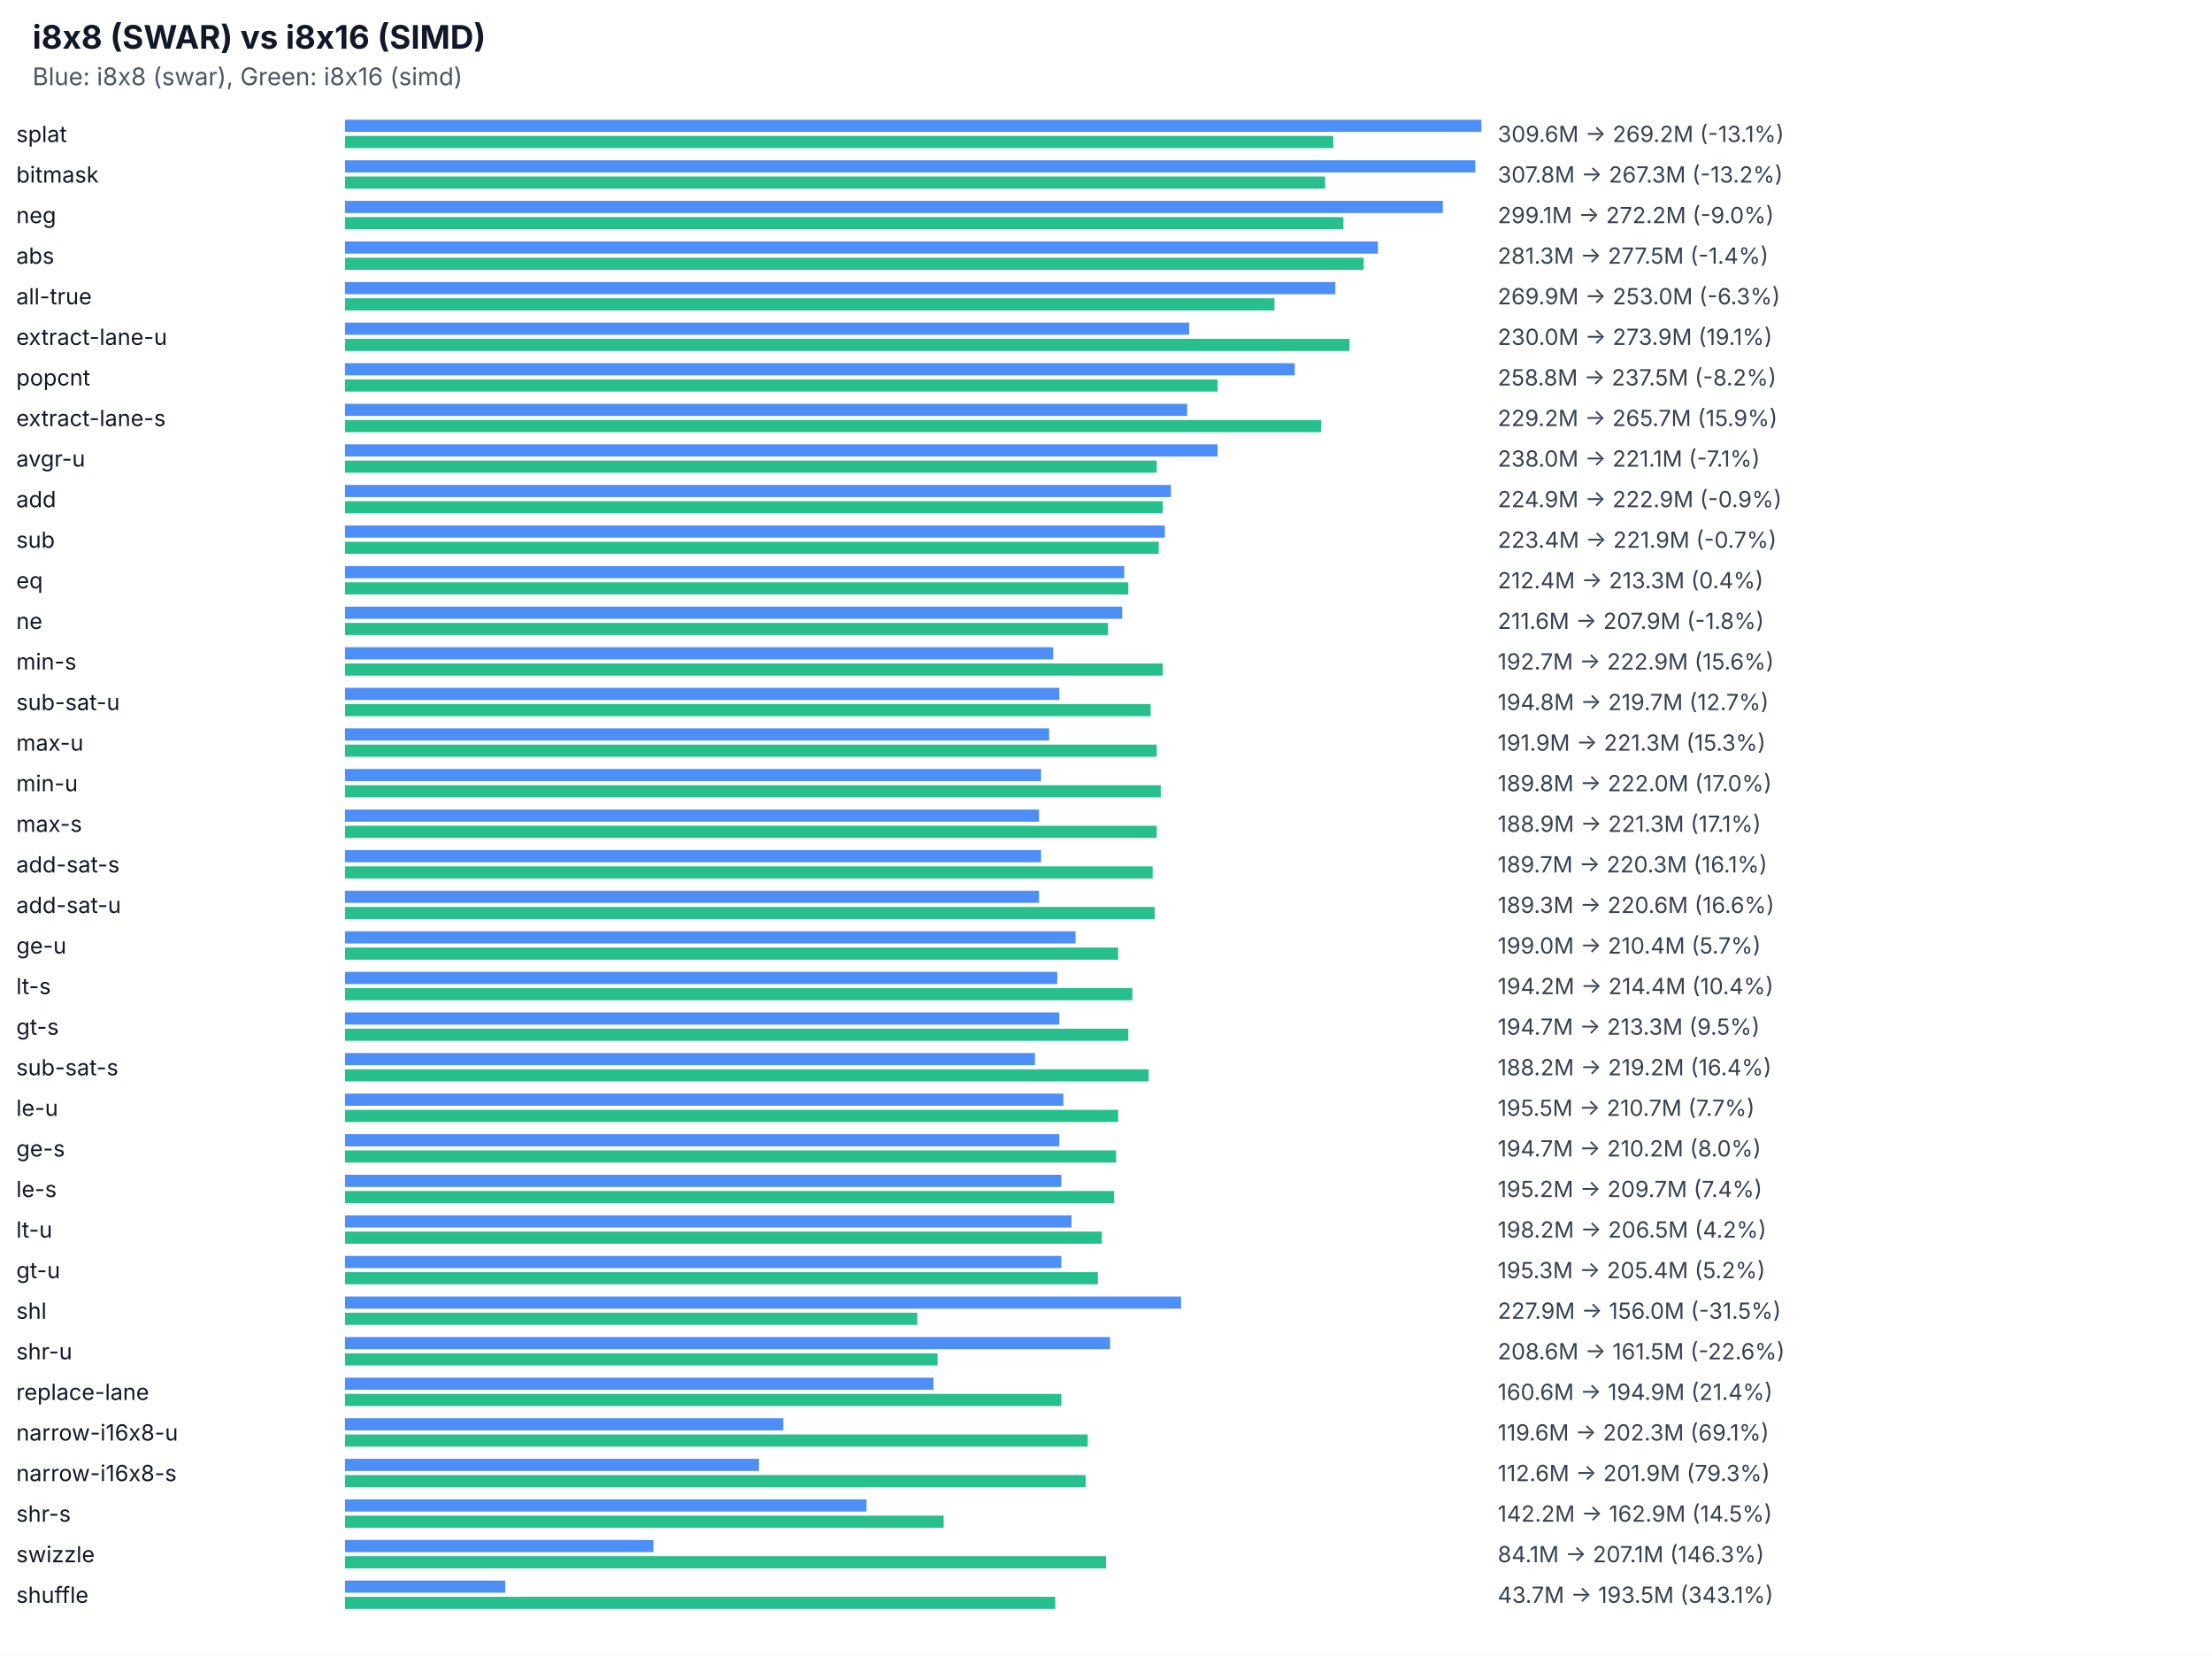
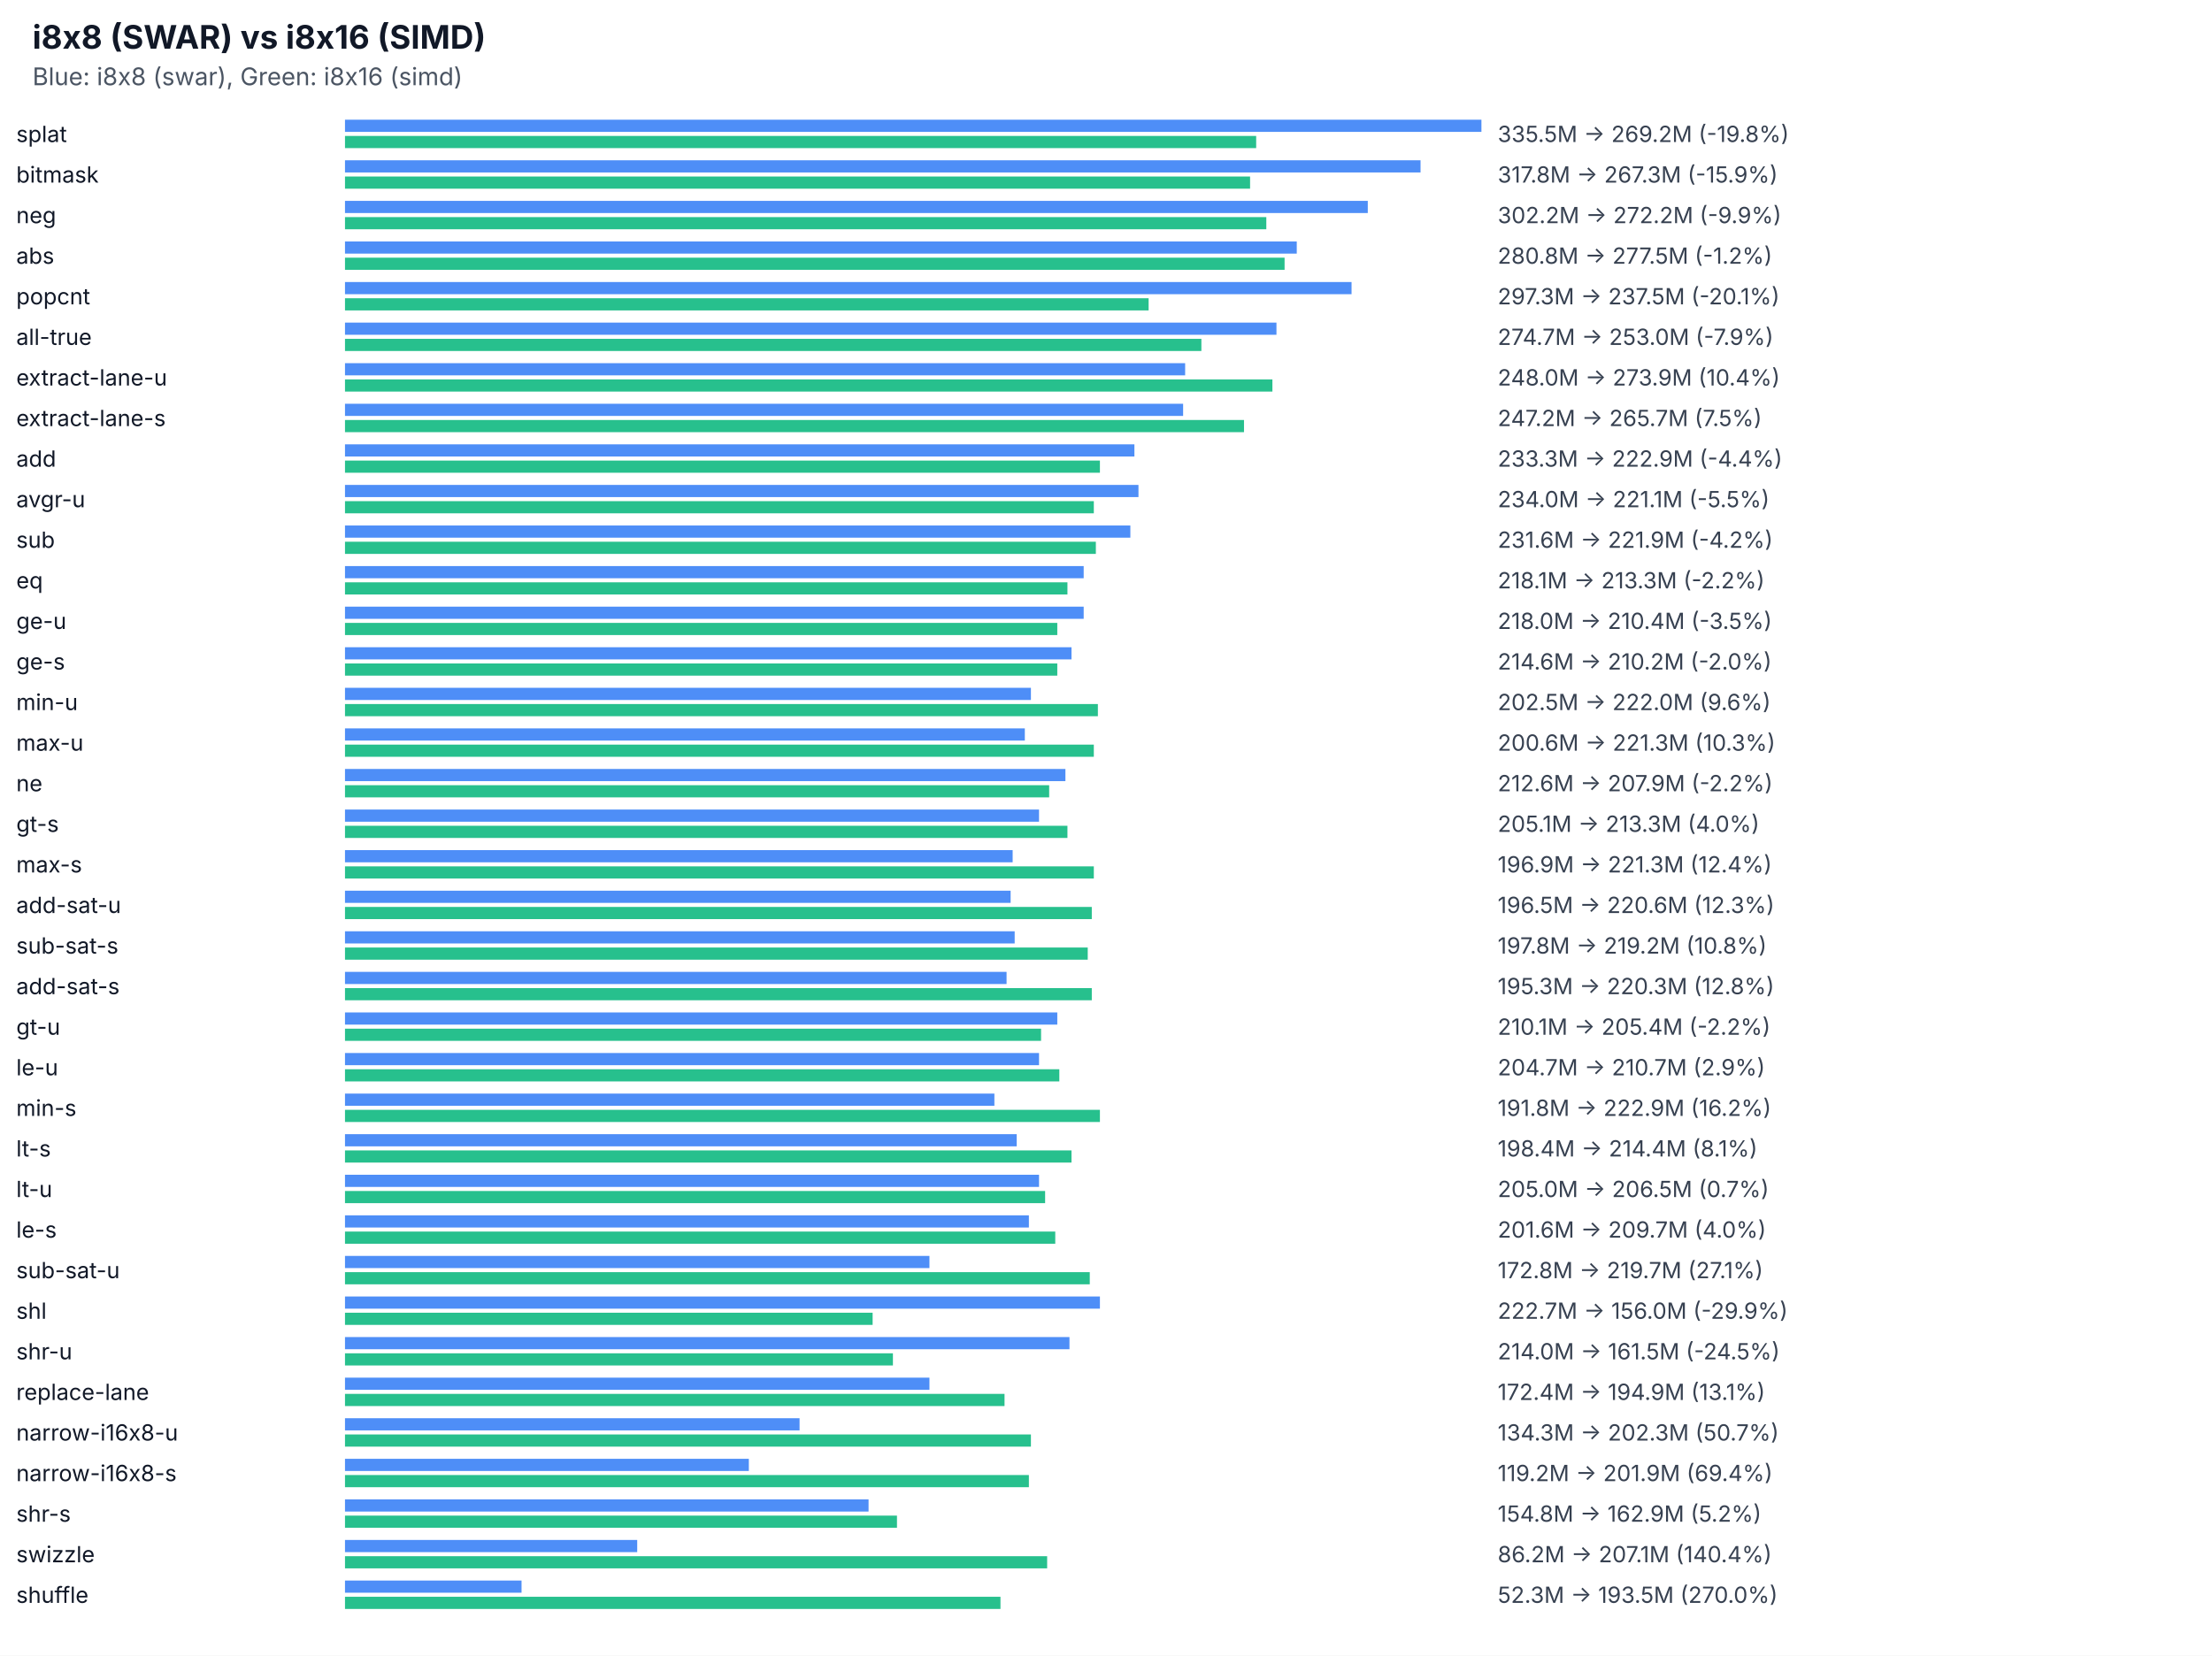
<svg xmlns="http://www.w3.org/2000/svg" width="1090" height="816" viewBox="0 0 1090 816">
  <rect x="0" y="0" width="1090" height="816" fill="#ffffff" />
  <text x="16" y="24" font-family="Inter, Arial, sans-serif" font-size="16" font-weight="700" fill="#111827">i8x8 (SWAR) vs i8x16 (SIMD)</text>
  <text x="16" y="42" font-family="Inter, Arial, sans-serif" font-size="12" fill="#4b5563">Blue: i8x8 (swar), Green: i8x16 (simd)</text>
  <text x="8" y="70" font-family="Inter, Arial, sans-serif" font-size="11" fill="#111827">splat</text>
  <rect x="170" y="59" width="560" height="6" fill="#3b82f6" opacity="0.9" />
-   <rect x="170" y="67" width="487" height="6" fill="#10b981" opacity="0.9" />
-   <text x="738" y="70" font-family="Inter, Arial, sans-serif" font-size="11" fill="#374151">309.6M -&gt; 269.2M (-13.1%)</text>
+   <rect x="170" y="67" width="449" height="6" fill="#10b981" opacity="0.9" />
+   <text x="738" y="70" font-family="Inter, Arial, sans-serif" font-size="11" fill="#374151">335.5M -&gt; 269.2M (-19.8%)</text>
  <text x="8" y="90" font-family="Inter, Arial, sans-serif" font-size="11" fill="#111827">bitmask</text>
-   <rect x="170" y="79" width="557" height="6" fill="#3b82f6" opacity="0.9" />
-   <rect x="170" y="87" width="483" height="6" fill="#10b981" opacity="0.9" />
-   <text x="738" y="90" font-family="Inter, Arial, sans-serif" font-size="11" fill="#374151">307.8M -&gt; 267.3M (-13.2%)</text>
+   <rect x="170" y="79" width="530" height="6" fill="#3b82f6" opacity="0.9" />
+   <rect x="170" y="87" width="446" height="6" fill="#10b981" opacity="0.9" />
+   <text x="738" y="90" font-family="Inter, Arial, sans-serif" font-size="11" fill="#374151">317.8M -&gt; 267.3M (-15.9%)</text>
  <text x="8" y="110" font-family="Inter, Arial, sans-serif" font-size="11" fill="#111827">neg</text>
-   <rect x="170" y="99" width="541" height="6" fill="#3b82f6" opacity="0.9" />
-   <rect x="170" y="107" width="492" height="6" fill="#10b981" opacity="0.9" />
-   <text x="738" y="110" font-family="Inter, Arial, sans-serif" font-size="11" fill="#374151">299.1M -&gt; 272.2M (-9.0%)</text>
+   <rect x="170" y="99" width="504" height="6" fill="#3b82f6" opacity="0.9" />
+   <rect x="170" y="107" width="454" height="6" fill="#10b981" opacity="0.9" />
+   <text x="738" y="110" font-family="Inter, Arial, sans-serif" font-size="11" fill="#374151">302.2M -&gt; 272.2M (-9.9%)</text>
  <text x="8" y="130" font-family="Inter, Arial, sans-serif" font-size="11" fill="#111827">abs</text>
-   <rect x="170" y="119" width="509" height="6" fill="#3b82f6" opacity="0.9" />
-   <rect x="170" y="127" width="502" height="6" fill="#10b981" opacity="0.9" />
-   <text x="738" y="130" font-family="Inter, Arial, sans-serif" font-size="11" fill="#374151">281.3M -&gt; 277.5M (-1.4%)</text>
-   <text x="8" y="150" font-family="Inter, Arial, sans-serif" font-size="11" fill="#111827">all-true</text>
-   <rect x="170" y="139" width="488" height="6" fill="#3b82f6" opacity="0.9" />
-   <rect x="170" y="147" width="458" height="6" fill="#10b981" opacity="0.9" />
-   <text x="738" y="150" font-family="Inter, Arial, sans-serif" font-size="11" fill="#374151">269.9M -&gt; 253.0M (-6.3%)</text>
-   <text x="8" y="170" font-family="Inter, Arial, sans-serif" font-size="11" fill="#111827">extract-lane-u</text>
-   <rect x="170" y="159" width="416" height="6" fill="#3b82f6" opacity="0.9" />
-   <rect x="170" y="167" width="495" height="6" fill="#10b981" opacity="0.9" />
-   <text x="738" y="170" font-family="Inter, Arial, sans-serif" font-size="11" fill="#374151">230.0M -&gt; 273.9M (19.1%)</text>
-   <text x="8" y="190" font-family="Inter, Arial, sans-serif" font-size="11" fill="#111827">popcnt</text>
-   <rect x="170" y="179" width="468" height="6" fill="#3b82f6" opacity="0.9" />
-   <rect x="170" y="187" width="430" height="6" fill="#10b981" opacity="0.9" />
-   <text x="738" y="190" font-family="Inter, Arial, sans-serif" font-size="11" fill="#374151">258.8M -&gt; 237.5M (-8.2%)</text>
+   <rect x="170" y="119" width="469" height="6" fill="#3b82f6" opacity="0.9" />
+   <rect x="170" y="127" width="463" height="6" fill="#10b981" opacity="0.9" />
+   <text x="738" y="130" font-family="Inter, Arial, sans-serif" font-size="11" fill="#374151">280.8M -&gt; 277.5M (-1.2%)</text>
+   <text x="8" y="150" font-family="Inter, Arial, sans-serif" font-size="11" fill="#111827">popcnt</text>
+   <rect x="170" y="139" width="496" height="6" fill="#3b82f6" opacity="0.9" />
+   <rect x="170" y="147" width="396" height="6" fill="#10b981" opacity="0.9" />
+   <text x="738" y="150" font-family="Inter, Arial, sans-serif" font-size="11" fill="#374151">297.3M -&gt; 237.5M (-20.1%)</text>
+   <text x="8" y="170" font-family="Inter, Arial, sans-serif" font-size="11" fill="#111827">all-true</text>
+   <rect x="170" y="159" width="459" height="6" fill="#3b82f6" opacity="0.9" />
+   <rect x="170" y="167" width="422" height="6" fill="#10b981" opacity="0.9" />
+   <text x="738" y="170" font-family="Inter, Arial, sans-serif" font-size="11" fill="#374151">274.7M -&gt; 253.0M (-7.9%)</text>
+   <text x="8" y="190" font-family="Inter, Arial, sans-serif" font-size="11" fill="#111827">extract-lane-u</text>
+   <rect x="170" y="179" width="414" height="6" fill="#3b82f6" opacity="0.9" />
+   <rect x="170" y="187" width="457" height="6" fill="#10b981" opacity="0.9" />
+   <text x="738" y="190" font-family="Inter, Arial, sans-serif" font-size="11" fill="#374151">248.0M -&gt; 273.9M (10.4%)</text>
  <text x="8" y="210" font-family="Inter, Arial, sans-serif" font-size="11" fill="#111827">extract-lane-s</text>
-   <rect x="170" y="199" width="415" height="6" fill="#3b82f6" opacity="0.9" />
-   <rect x="170" y="207" width="481" height="6" fill="#10b981" opacity="0.9" />
-   <text x="738" y="210" font-family="Inter, Arial, sans-serif" font-size="11" fill="#374151">229.2M -&gt; 265.7M (15.9%)</text>
-   <text x="8" y="230" font-family="Inter, Arial, sans-serif" font-size="11" fill="#111827">avgr-u</text>
-   <rect x="170" y="219" width="430" height="6" fill="#3b82f6" opacity="0.9" />
-   <rect x="170" y="227" width="400" height="6" fill="#10b981" opacity="0.9" />
-   <text x="738" y="230" font-family="Inter, Arial, sans-serif" font-size="11" fill="#374151">238.0M -&gt; 221.1M (-7.1%)</text>
-   <text x="8" y="250" font-family="Inter, Arial, sans-serif" font-size="11" fill="#111827">add</text>
-   <rect x="170" y="239" width="407" height="6" fill="#3b82f6" opacity="0.9" />
-   <rect x="170" y="247" width="403" height="6" fill="#10b981" opacity="0.9" />
-   <text x="738" y="250" font-family="Inter, Arial, sans-serif" font-size="11" fill="#374151">224.9M -&gt; 222.9M (-0.9%)</text>
+   <rect x="170" y="199" width="413" height="6" fill="#3b82f6" opacity="0.9" />
+   <rect x="170" y="207" width="443" height="6" fill="#10b981" opacity="0.9" />
+   <text x="738" y="210" font-family="Inter, Arial, sans-serif" font-size="11" fill="#374151">247.2M -&gt; 265.7M (7.5%)</text>
+   <text x="8" y="230" font-family="Inter, Arial, sans-serif" font-size="11" fill="#111827">add</text>
+   <rect x="170" y="219" width="389" height="6" fill="#3b82f6" opacity="0.9" />
+   <rect x="170" y="227" width="372" height="6" fill="#10b981" opacity="0.9" />
+   <text x="738" y="230" font-family="Inter, Arial, sans-serif" font-size="11" fill="#374151">233.3M -&gt; 222.9M (-4.4%)</text>
+   <text x="8" y="250" font-family="Inter, Arial, sans-serif" font-size="11" fill="#111827">avgr-u</text>
+   <rect x="170" y="239" width="391" height="6" fill="#3b82f6" opacity="0.9" />
+   <rect x="170" y="247" width="369" height="6" fill="#10b981" opacity="0.9" />
+   <text x="738" y="250" font-family="Inter, Arial, sans-serif" font-size="11" fill="#374151">234.0M -&gt; 221.1M (-5.5%)</text>
  <text x="8" y="270" font-family="Inter, Arial, sans-serif" font-size="11" fill="#111827">sub</text>
-   <rect x="170" y="259" width="404" height="6" fill="#3b82f6" opacity="0.9" />
-   <rect x="170" y="267" width="401" height="6" fill="#10b981" opacity="0.9" />
-   <text x="738" y="270" font-family="Inter, Arial, sans-serif" font-size="11" fill="#374151">223.4M -&gt; 221.9M (-0.7%)</text>
+   <rect x="170" y="259" width="387" height="6" fill="#3b82f6" opacity="0.9" />
+   <rect x="170" y="267" width="370" height="6" fill="#10b981" opacity="0.9" />
+   <text x="738" y="270" font-family="Inter, Arial, sans-serif" font-size="11" fill="#374151">231.6M -&gt; 221.9M (-4.2%)</text>
  <text x="8" y="290" font-family="Inter, Arial, sans-serif" font-size="11" fill="#111827">eq</text>
-   <rect x="170" y="279" width="384" height="6" fill="#3b82f6" opacity="0.9" />
-   <rect x="170" y="287" width="386" height="6" fill="#10b981" opacity="0.9" />
-   <text x="738" y="290" font-family="Inter, Arial, sans-serif" font-size="11" fill="#374151">212.4M -&gt; 213.3M (0.4%)</text>
-   <text x="8" y="310" font-family="Inter, Arial, sans-serif" font-size="11" fill="#111827">ne</text>
-   <rect x="170" y="299" width="383" height="6" fill="#3b82f6" opacity="0.9" />
-   <rect x="170" y="307" width="376" height="6" fill="#10b981" opacity="0.9" />
-   <text x="738" y="310" font-family="Inter, Arial, sans-serif" font-size="11" fill="#374151">211.6M -&gt; 207.9M (-1.8%)</text>
-   <text x="8" y="330" font-family="Inter, Arial, sans-serif" font-size="11" fill="#111827">min-s</text>
-   <rect x="170" y="319" width="349" height="6" fill="#3b82f6" opacity="0.9" />
-   <rect x="170" y="327" width="403" height="6" fill="#10b981" opacity="0.9" />
-   <text x="738" y="330" font-family="Inter, Arial, sans-serif" font-size="11" fill="#374151">192.7M -&gt; 222.9M (15.6%)</text>
-   <text x="8" y="350" font-family="Inter, Arial, sans-serif" font-size="11" fill="#111827">sub-sat-u</text>
-   <rect x="170" y="339" width="352" height="6" fill="#3b82f6" opacity="0.9" />
-   <rect x="170" y="347" width="397" height="6" fill="#10b981" opacity="0.9" />
-   <text x="738" y="350" font-family="Inter, Arial, sans-serif" font-size="11" fill="#374151">194.8M -&gt; 219.7M (12.7%)</text>
+   <rect x="170" y="279" width="364" height="6" fill="#3b82f6" opacity="0.9" />
+   <rect x="170" y="287" width="356" height="6" fill="#10b981" opacity="0.9" />
+   <text x="738" y="290" font-family="Inter, Arial, sans-serif" font-size="11" fill="#374151">218.1M -&gt; 213.3M (-2.2%)</text>
+   <text x="8" y="310" font-family="Inter, Arial, sans-serif" font-size="11" fill="#111827">ge-u</text>
+   <rect x="170" y="299" width="364" height="6" fill="#3b82f6" opacity="0.9" />
+   <rect x="170" y="307" width="351" height="6" fill="#10b981" opacity="0.9" />
+   <text x="738" y="310" font-family="Inter, Arial, sans-serif" font-size="11" fill="#374151">218.0M -&gt; 210.4M (-3.5%)</text>
+   <text x="8" y="330" font-family="Inter, Arial, sans-serif" font-size="11" fill="#111827">ge-s</text>
+   <rect x="170" y="319" width="358" height="6" fill="#3b82f6" opacity="0.9" />
+   <rect x="170" y="327" width="351" height="6" fill="#10b981" opacity="0.9" />
+   <text x="738" y="330" font-family="Inter, Arial, sans-serif" font-size="11" fill="#374151">214.6M -&gt; 210.2M (-2.0%)</text>
+   <text x="8" y="350" font-family="Inter, Arial, sans-serif" font-size="11" fill="#111827">min-u</text>
+   <rect x="170" y="339" width="338" height="6" fill="#3b82f6" opacity="0.9" />
+   <rect x="170" y="347" width="371" height="6" fill="#10b981" opacity="0.9" />
+   <text x="738" y="350" font-family="Inter, Arial, sans-serif" font-size="11" fill="#374151">202.5M -&gt; 222.0M (9.6%)</text>
  <text x="8" y="370" font-family="Inter, Arial, sans-serif" font-size="11" fill="#111827">max-u</text>
-   <rect x="170" y="359" width="347" height="6" fill="#3b82f6" opacity="0.9" />
-   <rect x="170" y="367" width="400" height="6" fill="#10b981" opacity="0.9" />
-   <text x="738" y="370" font-family="Inter, Arial, sans-serif" font-size="11" fill="#374151">191.9M -&gt; 221.3M (15.3%)</text>
-   <text x="8" y="390" font-family="Inter, Arial, sans-serif" font-size="11" fill="#111827">min-u</text>
-   <rect x="170" y="379" width="343" height="6" fill="#3b82f6" opacity="0.9" />
-   <rect x="170" y="387" width="402" height="6" fill="#10b981" opacity="0.9" />
-   <text x="738" y="390" font-family="Inter, Arial, sans-serif" font-size="11" fill="#374151">189.8M -&gt; 222.0M (17.0%)</text>
-   <text x="8" y="410" font-family="Inter, Arial, sans-serif" font-size="11" fill="#111827">max-s</text>
+   <rect x="170" y="359" width="335" height="6" fill="#3b82f6" opacity="0.9" />
+   <rect x="170" y="367" width="369" height="6" fill="#10b981" opacity="0.9" />
+   <text x="738" y="370" font-family="Inter, Arial, sans-serif" font-size="11" fill="#374151">200.6M -&gt; 221.3M (10.3%)</text>
+   <text x="8" y="390" font-family="Inter, Arial, sans-serif" font-size="11" fill="#111827">ne</text>
+   <rect x="170" y="379" width="355" height="6" fill="#3b82f6" opacity="0.9" />
+   <rect x="170" y="387" width="347" height="6" fill="#10b981" opacity="0.9" />
+   <text x="738" y="390" font-family="Inter, Arial, sans-serif" font-size="11" fill="#374151">212.6M -&gt; 207.9M (-2.2%)</text>
+   <text x="8" y="410" font-family="Inter, Arial, sans-serif" font-size="11" fill="#111827">gt-s</text>
  <rect x="170" y="399" width="342" height="6" fill="#3b82f6" opacity="0.9" />
-   <rect x="170" y="407" width="400" height="6" fill="#10b981" opacity="0.9" />
-   <text x="738" y="410" font-family="Inter, Arial, sans-serif" font-size="11" fill="#374151">188.9M -&gt; 221.3M (17.1%)</text>
-   <text x="8" y="430" font-family="Inter, Arial, sans-serif" font-size="11" fill="#111827">add-sat-s</text>
-   <rect x="170" y="419" width="343" height="6" fill="#3b82f6" opacity="0.9" />
-   <rect x="170" y="427" width="398" height="6" fill="#10b981" opacity="0.9" />
-   <text x="738" y="430" font-family="Inter, Arial, sans-serif" font-size="11" fill="#374151">189.7M -&gt; 220.3M (16.1%)</text>
+   <rect x="170" y="407" width="356" height="6" fill="#10b981" opacity="0.9" />
+   <text x="738" y="410" font-family="Inter, Arial, sans-serif" font-size="11" fill="#374151">205.1M -&gt; 213.3M (4.0%)</text>
+   <text x="8" y="430" font-family="Inter, Arial, sans-serif" font-size="11" fill="#111827">max-s</text>
+   <rect x="170" y="419" width="329" height="6" fill="#3b82f6" opacity="0.9" />
+   <rect x="170" y="427" width="369" height="6" fill="#10b981" opacity="0.9" />
+   <text x="738" y="430" font-family="Inter, Arial, sans-serif" font-size="11" fill="#374151">196.9M -&gt; 221.3M (12.4%)</text>
  <text x="8" y="450" font-family="Inter, Arial, sans-serif" font-size="11" fill="#111827">add-sat-u</text>
-   <rect x="170" y="439" width="342" height="6" fill="#3b82f6" opacity="0.9" />
-   <rect x="170" y="447" width="399" height="6" fill="#10b981" opacity="0.9" />
-   <text x="738" y="450" font-family="Inter, Arial, sans-serif" font-size="11" fill="#374151">189.3M -&gt; 220.6M (16.6%)</text>
-   <text x="8" y="470" font-family="Inter, Arial, sans-serif" font-size="11" fill="#111827">ge-u</text>
-   <rect x="170" y="459" width="360" height="6" fill="#3b82f6" opacity="0.9" />
-   <rect x="170" y="467" width="381" height="6" fill="#10b981" opacity="0.9" />
-   <text x="738" y="470" font-family="Inter, Arial, sans-serif" font-size="11" fill="#374151">199.0M -&gt; 210.4M (5.7%)</text>
-   <text x="8" y="490" font-family="Inter, Arial, sans-serif" font-size="11" fill="#111827">lt-s</text>
-   <rect x="170" y="479" width="351" height="6" fill="#3b82f6" opacity="0.9" />
-   <rect x="170" y="487" width="388" height="6" fill="#10b981" opacity="0.9" />
-   <text x="738" y="490" font-family="Inter, Arial, sans-serif" font-size="11" fill="#374151">194.2M -&gt; 214.4M (10.4%)</text>
-   <text x="8" y="510" font-family="Inter, Arial, sans-serif" font-size="11" fill="#111827">gt-s</text>
-   <rect x="170" y="499" width="352" height="6" fill="#3b82f6" opacity="0.9" />
-   <rect x="170" y="507" width="386" height="6" fill="#10b981" opacity="0.9" />
-   <text x="738" y="510" font-family="Inter, Arial, sans-serif" font-size="11" fill="#374151">194.7M -&gt; 213.3M (9.5%)</text>
-   <text x="8" y="530" font-family="Inter, Arial, sans-serif" font-size="11" fill="#111827">sub-sat-s</text>
-   <rect x="170" y="519" width="340" height="6" fill="#3b82f6" opacity="0.9" />
-   <rect x="170" y="527" width="396" height="6" fill="#10b981" opacity="0.9" />
-   <text x="738" y="530" font-family="Inter, Arial, sans-serif" font-size="11" fill="#374151">188.2M -&gt; 219.2M (16.4%)</text>
-   <text x="8" y="550" font-family="Inter, Arial, sans-serif" font-size="11" fill="#111827">le-u</text>
-   <rect x="170" y="539" width="354" height="6" fill="#3b82f6" opacity="0.9" />
-   <rect x="170" y="547" width="381" height="6" fill="#10b981" opacity="0.9" />
-   <text x="738" y="550" font-family="Inter, Arial, sans-serif" font-size="11" fill="#374151">195.5M -&gt; 210.7M (7.7%)</text>
-   <text x="8" y="570" font-family="Inter, Arial, sans-serif" font-size="11" fill="#111827">ge-s</text>
-   <rect x="170" y="559" width="352" height="6" fill="#3b82f6" opacity="0.9" />
-   <rect x="170" y="567" width="380" height="6" fill="#10b981" opacity="0.9" />
-   <text x="738" y="570" font-family="Inter, Arial, sans-serif" font-size="11" fill="#374151">194.7M -&gt; 210.2M (8.0%)</text>
-   <text x="8" y="590" font-family="Inter, Arial, sans-serif" font-size="11" fill="#111827">le-s</text>
-   <rect x="170" y="579" width="353" height="6" fill="#3b82f6" opacity="0.9" />
-   <rect x="170" y="587" width="379" height="6" fill="#10b981" opacity="0.9" />
-   <text x="738" y="590" font-family="Inter, Arial, sans-serif" font-size="11" fill="#374151">195.2M -&gt; 209.7M (7.4%)</text>
-   <text x="8" y="610" font-family="Inter, Arial, sans-serif" font-size="11" fill="#111827">lt-u</text>
-   <rect x="170" y="599" width="358" height="6" fill="#3b82f6" opacity="0.9" />
-   <rect x="170" y="607" width="373" height="6" fill="#10b981" opacity="0.9" />
-   <text x="738" y="610" font-family="Inter, Arial, sans-serif" font-size="11" fill="#374151">198.2M -&gt; 206.5M (4.2%)</text>
-   <text x="8" y="630" font-family="Inter, Arial, sans-serif" font-size="11" fill="#111827">gt-u</text>
-   <rect x="170" y="619" width="353" height="6" fill="#3b82f6" opacity="0.9" />
-   <rect x="170" y="627" width="371" height="6" fill="#10b981" opacity="0.9" />
-   <text x="738" y="630" font-family="Inter, Arial, sans-serif" font-size="11" fill="#374151">195.3M -&gt; 205.4M (5.2%)</text>
+   <rect x="170" y="439" width="328" height="6" fill="#3b82f6" opacity="0.9" />
+   <rect x="170" y="447" width="368" height="6" fill="#10b981" opacity="0.9" />
+   <text x="738" y="450" font-family="Inter, Arial, sans-serif" font-size="11" fill="#374151">196.5M -&gt; 220.6M (12.3%)</text>
+   <text x="8" y="470" font-family="Inter, Arial, sans-serif" font-size="11" fill="#111827">sub-sat-s</text>
+   <rect x="170" y="459" width="330" height="6" fill="#3b82f6" opacity="0.9" />
+   <rect x="170" y="467" width="366" height="6" fill="#10b981" opacity="0.9" />
+   <text x="738" y="470" font-family="Inter, Arial, sans-serif" font-size="11" fill="#374151">197.8M -&gt; 219.2M (10.8%)</text>
+   <text x="8" y="490" font-family="Inter, Arial, sans-serif" font-size="11" fill="#111827">add-sat-s</text>
+   <rect x="170" y="479" width="326" height="6" fill="#3b82f6" opacity="0.9" />
+   <rect x="170" y="487" width="368" height="6" fill="#10b981" opacity="0.9" />
+   <text x="738" y="490" font-family="Inter, Arial, sans-serif" font-size="11" fill="#374151">195.3M -&gt; 220.3M (12.8%)</text>
+   <text x="8" y="510" font-family="Inter, Arial, sans-serif" font-size="11" fill="#111827">gt-u</text>
+   <rect x="170" y="499" width="351" height="6" fill="#3b82f6" opacity="0.9" />
+   <rect x="170" y="507" width="343" height="6" fill="#10b981" opacity="0.9" />
+   <text x="738" y="510" font-family="Inter, Arial, sans-serif" font-size="11" fill="#374151">210.1M -&gt; 205.4M (-2.2%)</text>
+   <text x="8" y="530" font-family="Inter, Arial, sans-serif" font-size="11" fill="#111827">le-u</text>
+   <rect x="170" y="519" width="342" height="6" fill="#3b82f6" opacity="0.9" />
+   <rect x="170" y="527" width="352" height="6" fill="#10b981" opacity="0.9" />
+   <text x="738" y="530" font-family="Inter, Arial, sans-serif" font-size="11" fill="#374151">204.7M -&gt; 210.7M (2.9%)</text>
+   <text x="8" y="550" font-family="Inter, Arial, sans-serif" font-size="11" fill="#111827">min-s</text>
+   <rect x="170" y="539" width="320" height="6" fill="#3b82f6" opacity="0.9" />
+   <rect x="170" y="547" width="372" height="6" fill="#10b981" opacity="0.9" />
+   <text x="738" y="550" font-family="Inter, Arial, sans-serif" font-size="11" fill="#374151">191.8M -&gt; 222.9M (16.2%)</text>
+   <text x="8" y="570" font-family="Inter, Arial, sans-serif" font-size="11" fill="#111827">lt-s</text>
+   <rect x="170" y="559" width="331" height="6" fill="#3b82f6" opacity="0.9" />
+   <rect x="170" y="567" width="358" height="6" fill="#10b981" opacity="0.9" />
+   <text x="738" y="570" font-family="Inter, Arial, sans-serif" font-size="11" fill="#374151">198.4M -&gt; 214.4M (8.1%)</text>
+   <text x="8" y="590" font-family="Inter, Arial, sans-serif" font-size="11" fill="#111827">lt-u</text>
+   <rect x="170" y="579" width="342" height="6" fill="#3b82f6" opacity="0.9" />
+   <rect x="170" y="587" width="345" height="6" fill="#10b981" opacity="0.9" />
+   <text x="738" y="590" font-family="Inter, Arial, sans-serif" font-size="11" fill="#374151">205.0M -&gt; 206.5M (0.7%)</text>
+   <text x="8" y="610" font-family="Inter, Arial, sans-serif" font-size="11" fill="#111827">le-s</text>
+   <rect x="170" y="599" width="337" height="6" fill="#3b82f6" opacity="0.9" />
+   <rect x="170" y="607" width="350" height="6" fill="#10b981" opacity="0.9" />
+   <text x="738" y="610" font-family="Inter, Arial, sans-serif" font-size="11" fill="#374151">201.6M -&gt; 209.7M (4.0%)</text>
+   <text x="8" y="630" font-family="Inter, Arial, sans-serif" font-size="11" fill="#111827">sub-sat-u</text>
+   <rect x="170" y="619" width="288" height="6" fill="#3b82f6" opacity="0.9" />
+   <rect x="170" y="627" width="367" height="6" fill="#10b981" opacity="0.9" />
+   <text x="738" y="630" font-family="Inter, Arial, sans-serif" font-size="11" fill="#374151">172.8M -&gt; 219.7M (27.1%)</text>
  <text x="8" y="650" font-family="Inter, Arial, sans-serif" font-size="11" fill="#111827">shl</text>
-   <rect x="170" y="639" width="412" height="6" fill="#3b82f6" opacity="0.9" />
-   <rect x="170" y="647" width="282" height="6" fill="#10b981" opacity="0.9" />
-   <text x="738" y="650" font-family="Inter, Arial, sans-serif" font-size="11" fill="#374151">227.9M -&gt; 156.0M (-31.5%)</text>
+   <rect x="170" y="639" width="372" height="6" fill="#3b82f6" opacity="0.9" />
+   <rect x="170" y="647" width="260" height="6" fill="#10b981" opacity="0.9" />
+   <text x="738" y="650" font-family="Inter, Arial, sans-serif" font-size="11" fill="#374151">222.7M -&gt; 156.0M (-29.9%)</text>
  <text x="8" y="670" font-family="Inter, Arial, sans-serif" font-size="11" fill="#111827">shr-u</text>
-   <rect x="170" y="659" width="377" height="6" fill="#3b82f6" opacity="0.9" />
-   <rect x="170" y="667" width="292" height="6" fill="#10b981" opacity="0.9" />
-   <text x="738" y="670" font-family="Inter, Arial, sans-serif" font-size="11" fill="#374151">208.6M -&gt; 161.5M (-22.6%)</text>
+   <rect x="170" y="659" width="357" height="6" fill="#3b82f6" opacity="0.9" />
+   <rect x="170" y="667" width="270" height="6" fill="#10b981" opacity="0.9" />
+   <text x="738" y="670" font-family="Inter, Arial, sans-serif" font-size="11" fill="#374151">214.0M -&gt; 161.5M (-24.5%)</text>
  <text x="8" y="690" font-family="Inter, Arial, sans-serif" font-size="11" fill="#111827">replace-lane</text>
-   <rect x="170" y="679" width="290" height="6" fill="#3b82f6" opacity="0.9" />
-   <rect x="170" y="687" width="353" height="6" fill="#10b981" opacity="0.9" />
-   <text x="738" y="690" font-family="Inter, Arial, sans-serif" font-size="11" fill="#374151">160.6M -&gt; 194.9M (21.4%)</text>
+   <rect x="170" y="679" width="288" height="6" fill="#3b82f6" opacity="0.9" />
+   <rect x="170" y="687" width="325" height="6" fill="#10b981" opacity="0.9" />
+   <text x="738" y="690" font-family="Inter, Arial, sans-serif" font-size="11" fill="#374151">172.4M -&gt; 194.9M (13.1%)</text>
  <text x="8" y="710" font-family="Inter, Arial, sans-serif" font-size="11" fill="#111827">narrow-i16x8-u</text>
-   <rect x="170" y="699" width="216" height="6" fill="#3b82f6" opacity="0.9" />
-   <rect x="170" y="707" width="366" height="6" fill="#10b981" opacity="0.9" />
-   <text x="738" y="710" font-family="Inter, Arial, sans-serif" font-size="11" fill="#374151">119.6M -&gt; 202.3M (69.1%)</text>
+   <rect x="170" y="699" width="224" height="6" fill="#3b82f6" opacity="0.9" />
+   <rect x="170" y="707" width="338" height="6" fill="#10b981" opacity="0.9" />
+   <text x="738" y="710" font-family="Inter, Arial, sans-serif" font-size="11" fill="#374151">134.3M -&gt; 202.3M (50.7%)</text>
  <text x="8" y="730" font-family="Inter, Arial, sans-serif" font-size="11" fill="#111827">narrow-i16x8-s</text>
-   <rect x="170" y="719" width="204" height="6" fill="#3b82f6" opacity="0.9" />
-   <rect x="170" y="727" width="365" height="6" fill="#10b981" opacity="0.9" />
-   <text x="738" y="730" font-family="Inter, Arial, sans-serif" font-size="11" fill="#374151">112.6M -&gt; 201.9M (79.3%)</text>
+   <rect x="170" y="719" width="199" height="6" fill="#3b82f6" opacity="0.9" />
+   <rect x="170" y="727" width="337" height="6" fill="#10b981" opacity="0.9" />
+   <text x="738" y="730" font-family="Inter, Arial, sans-serif" font-size="11" fill="#374151">119.2M -&gt; 201.9M (69.4%)</text>
  <text x="8" y="750" font-family="Inter, Arial, sans-serif" font-size="11" fill="#111827">shr-s</text>
-   <rect x="170" y="739" width="257" height="6" fill="#3b82f6" opacity="0.9" />
-   <rect x="170" y="747" width="295" height="6" fill="#10b981" opacity="0.9" />
-   <text x="738" y="750" font-family="Inter, Arial, sans-serif" font-size="11" fill="#374151">142.2M -&gt; 162.9M (14.5%)</text>
+   <rect x="170" y="739" width="258" height="6" fill="#3b82f6" opacity="0.9" />
+   <rect x="170" y="747" width="272" height="6" fill="#10b981" opacity="0.9" />
+   <text x="738" y="750" font-family="Inter, Arial, sans-serif" font-size="11" fill="#374151">154.8M -&gt; 162.9M (5.2%)</text>
  <text x="8" y="770" font-family="Inter, Arial, sans-serif" font-size="11" fill="#111827">swizzle</text>
-   <rect x="170" y="759" width="152" height="6" fill="#3b82f6" opacity="0.9" />
-   <rect x="170" y="767" width="375" height="6" fill="#10b981" opacity="0.9" />
-   <text x="738" y="770" font-family="Inter, Arial, sans-serif" font-size="11" fill="#374151">84.1M -&gt; 207.1M (146.3%)</text>
+   <rect x="170" y="759" width="144" height="6" fill="#3b82f6" opacity="0.9" />
+   <rect x="170" y="767" width="346" height="6" fill="#10b981" opacity="0.9" />
+   <text x="738" y="770" font-family="Inter, Arial, sans-serif" font-size="11" fill="#374151">86.2M -&gt; 207.1M (140.4%)</text>
  <text x="8" y="790" font-family="Inter, Arial, sans-serif" font-size="11" fill="#111827">shuffle</text>
-   <rect x="170" y="779" width="79" height="6" fill="#3b82f6" opacity="0.9" />
-   <rect x="170" y="787" width="350" height="6" fill="#10b981" opacity="0.9" />
-   <text x="738" y="790" font-family="Inter, Arial, sans-serif" font-size="11" fill="#374151">43.7M -&gt; 193.5M (343.1%)</text>
+   <rect x="170" y="779" width="87" height="6" fill="#3b82f6" opacity="0.9" />
+   <rect x="170" y="787" width="323" height="6" fill="#10b981" opacity="0.9" />
+   <text x="738" y="790" font-family="Inter, Arial, sans-serif" font-size="11" fill="#374151">52.3M -&gt; 193.5M (270.0%)</text>
</svg>
